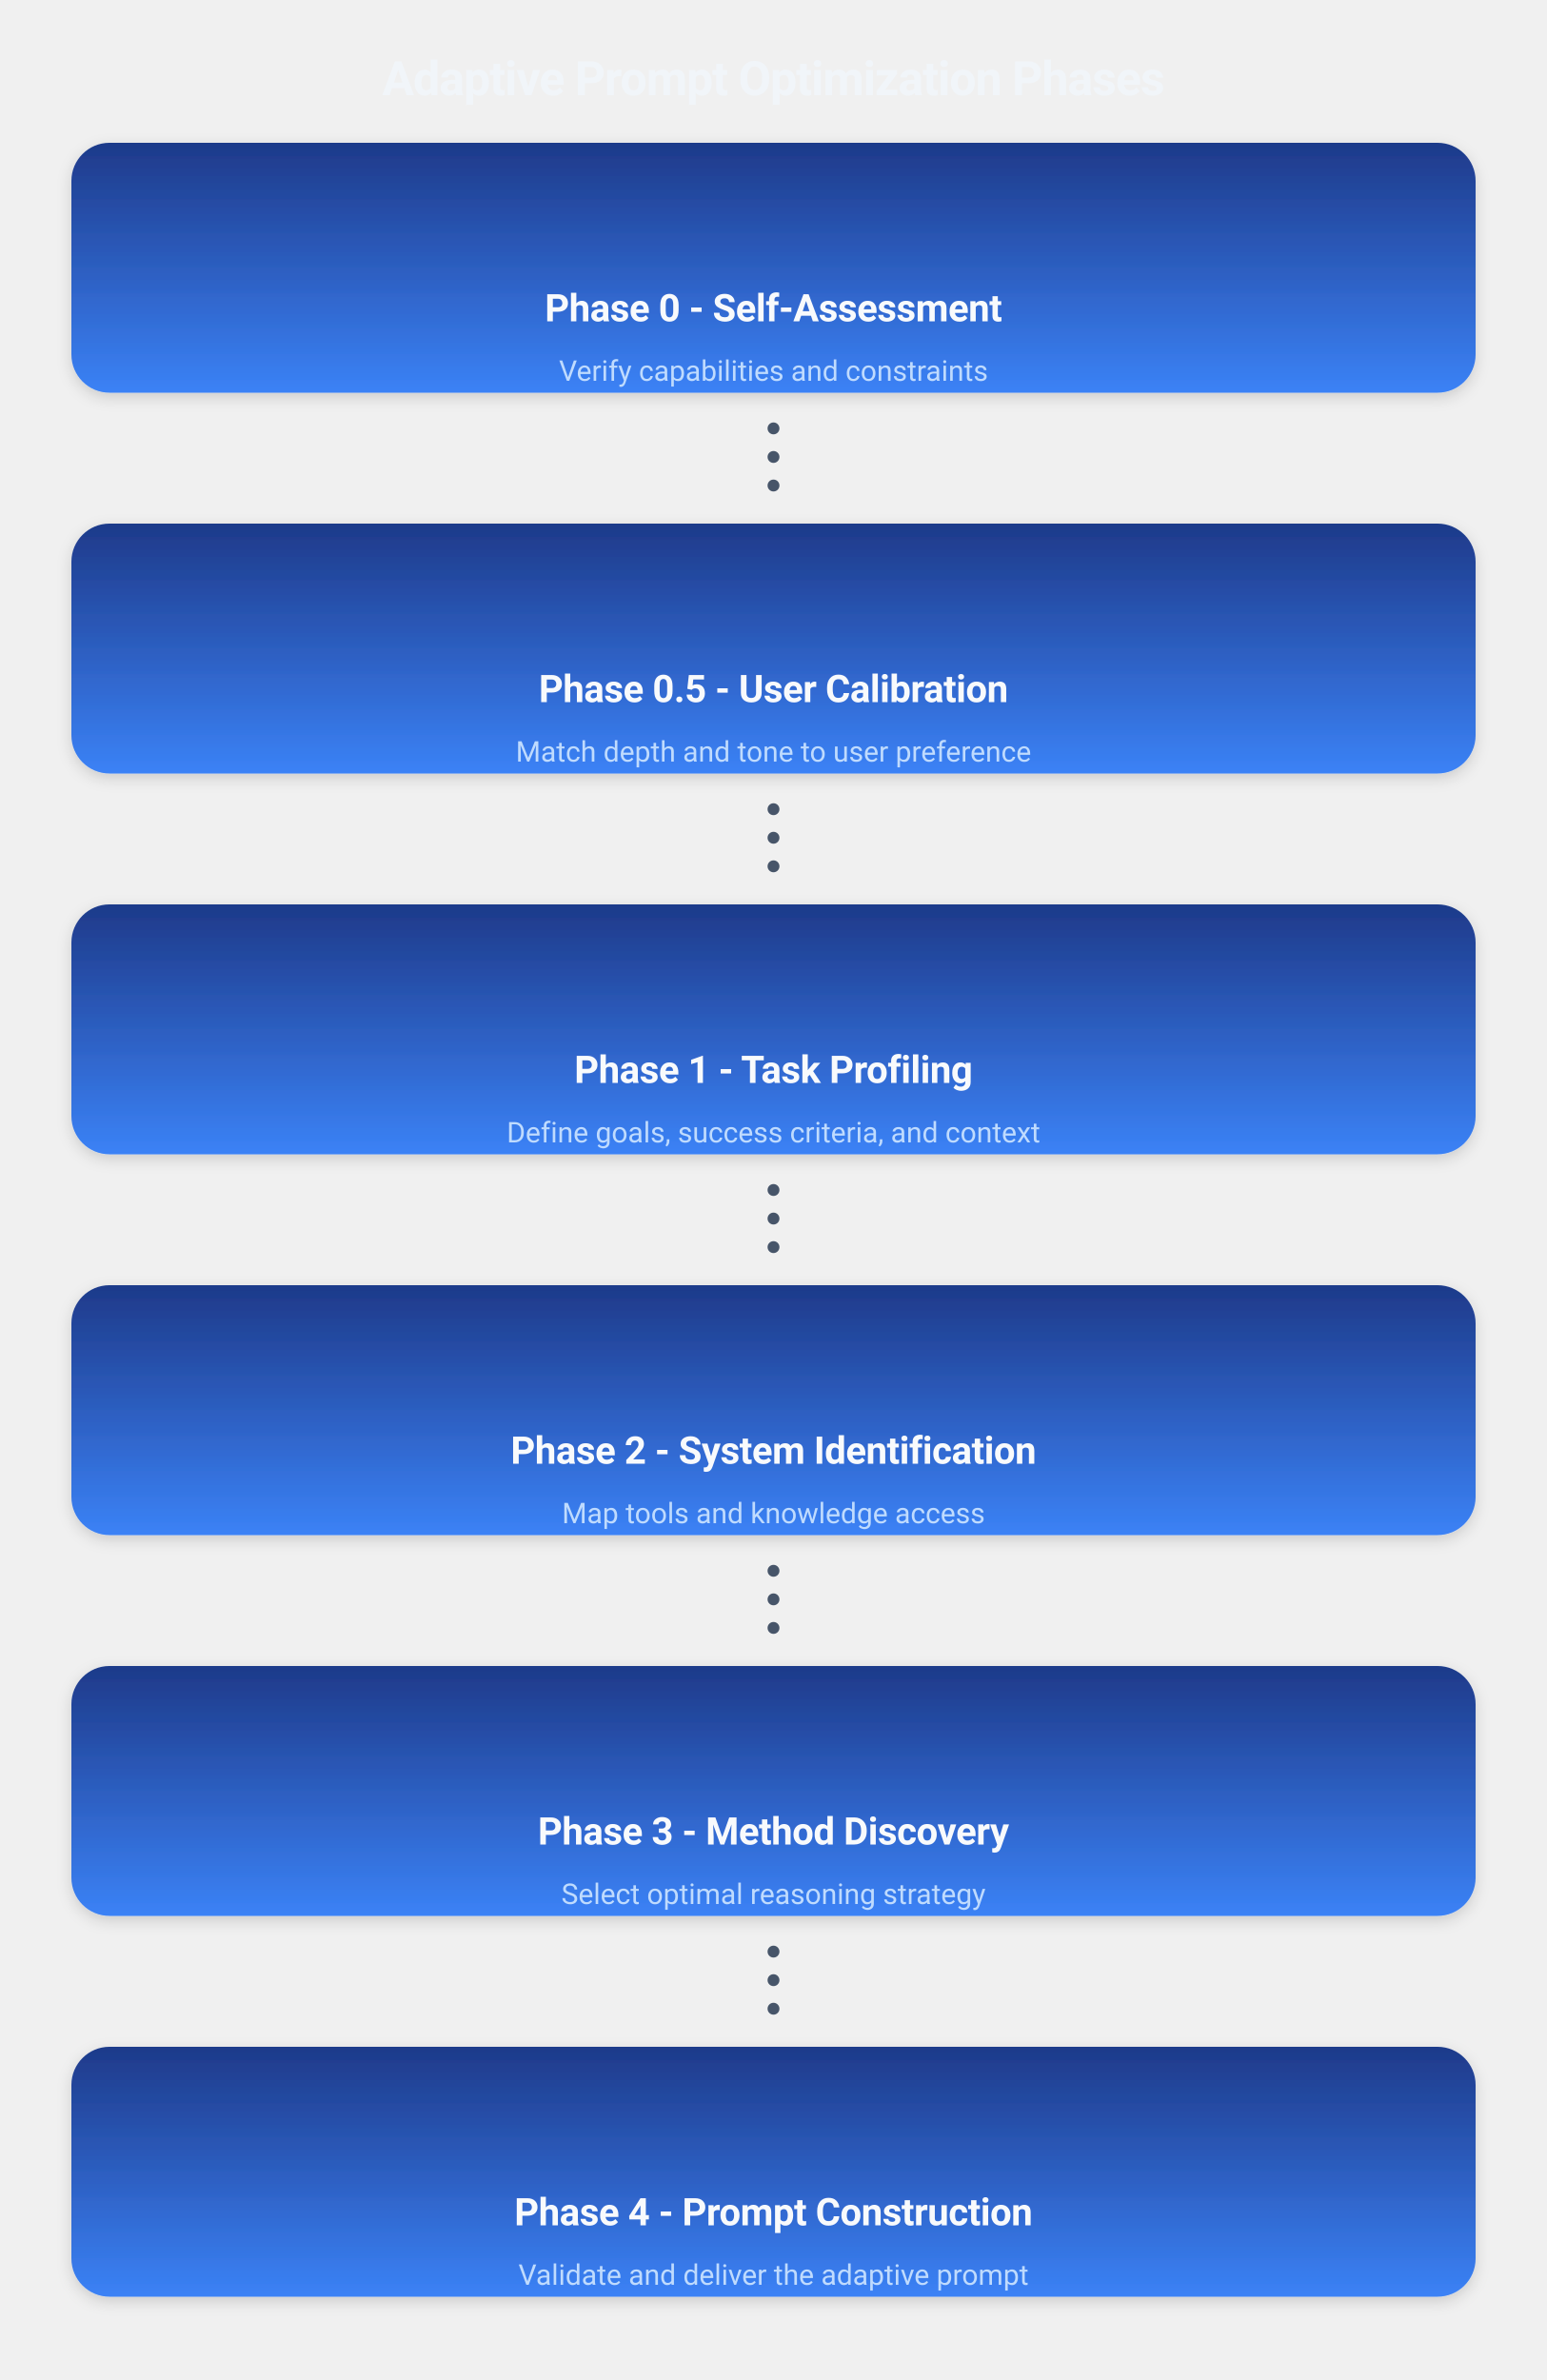
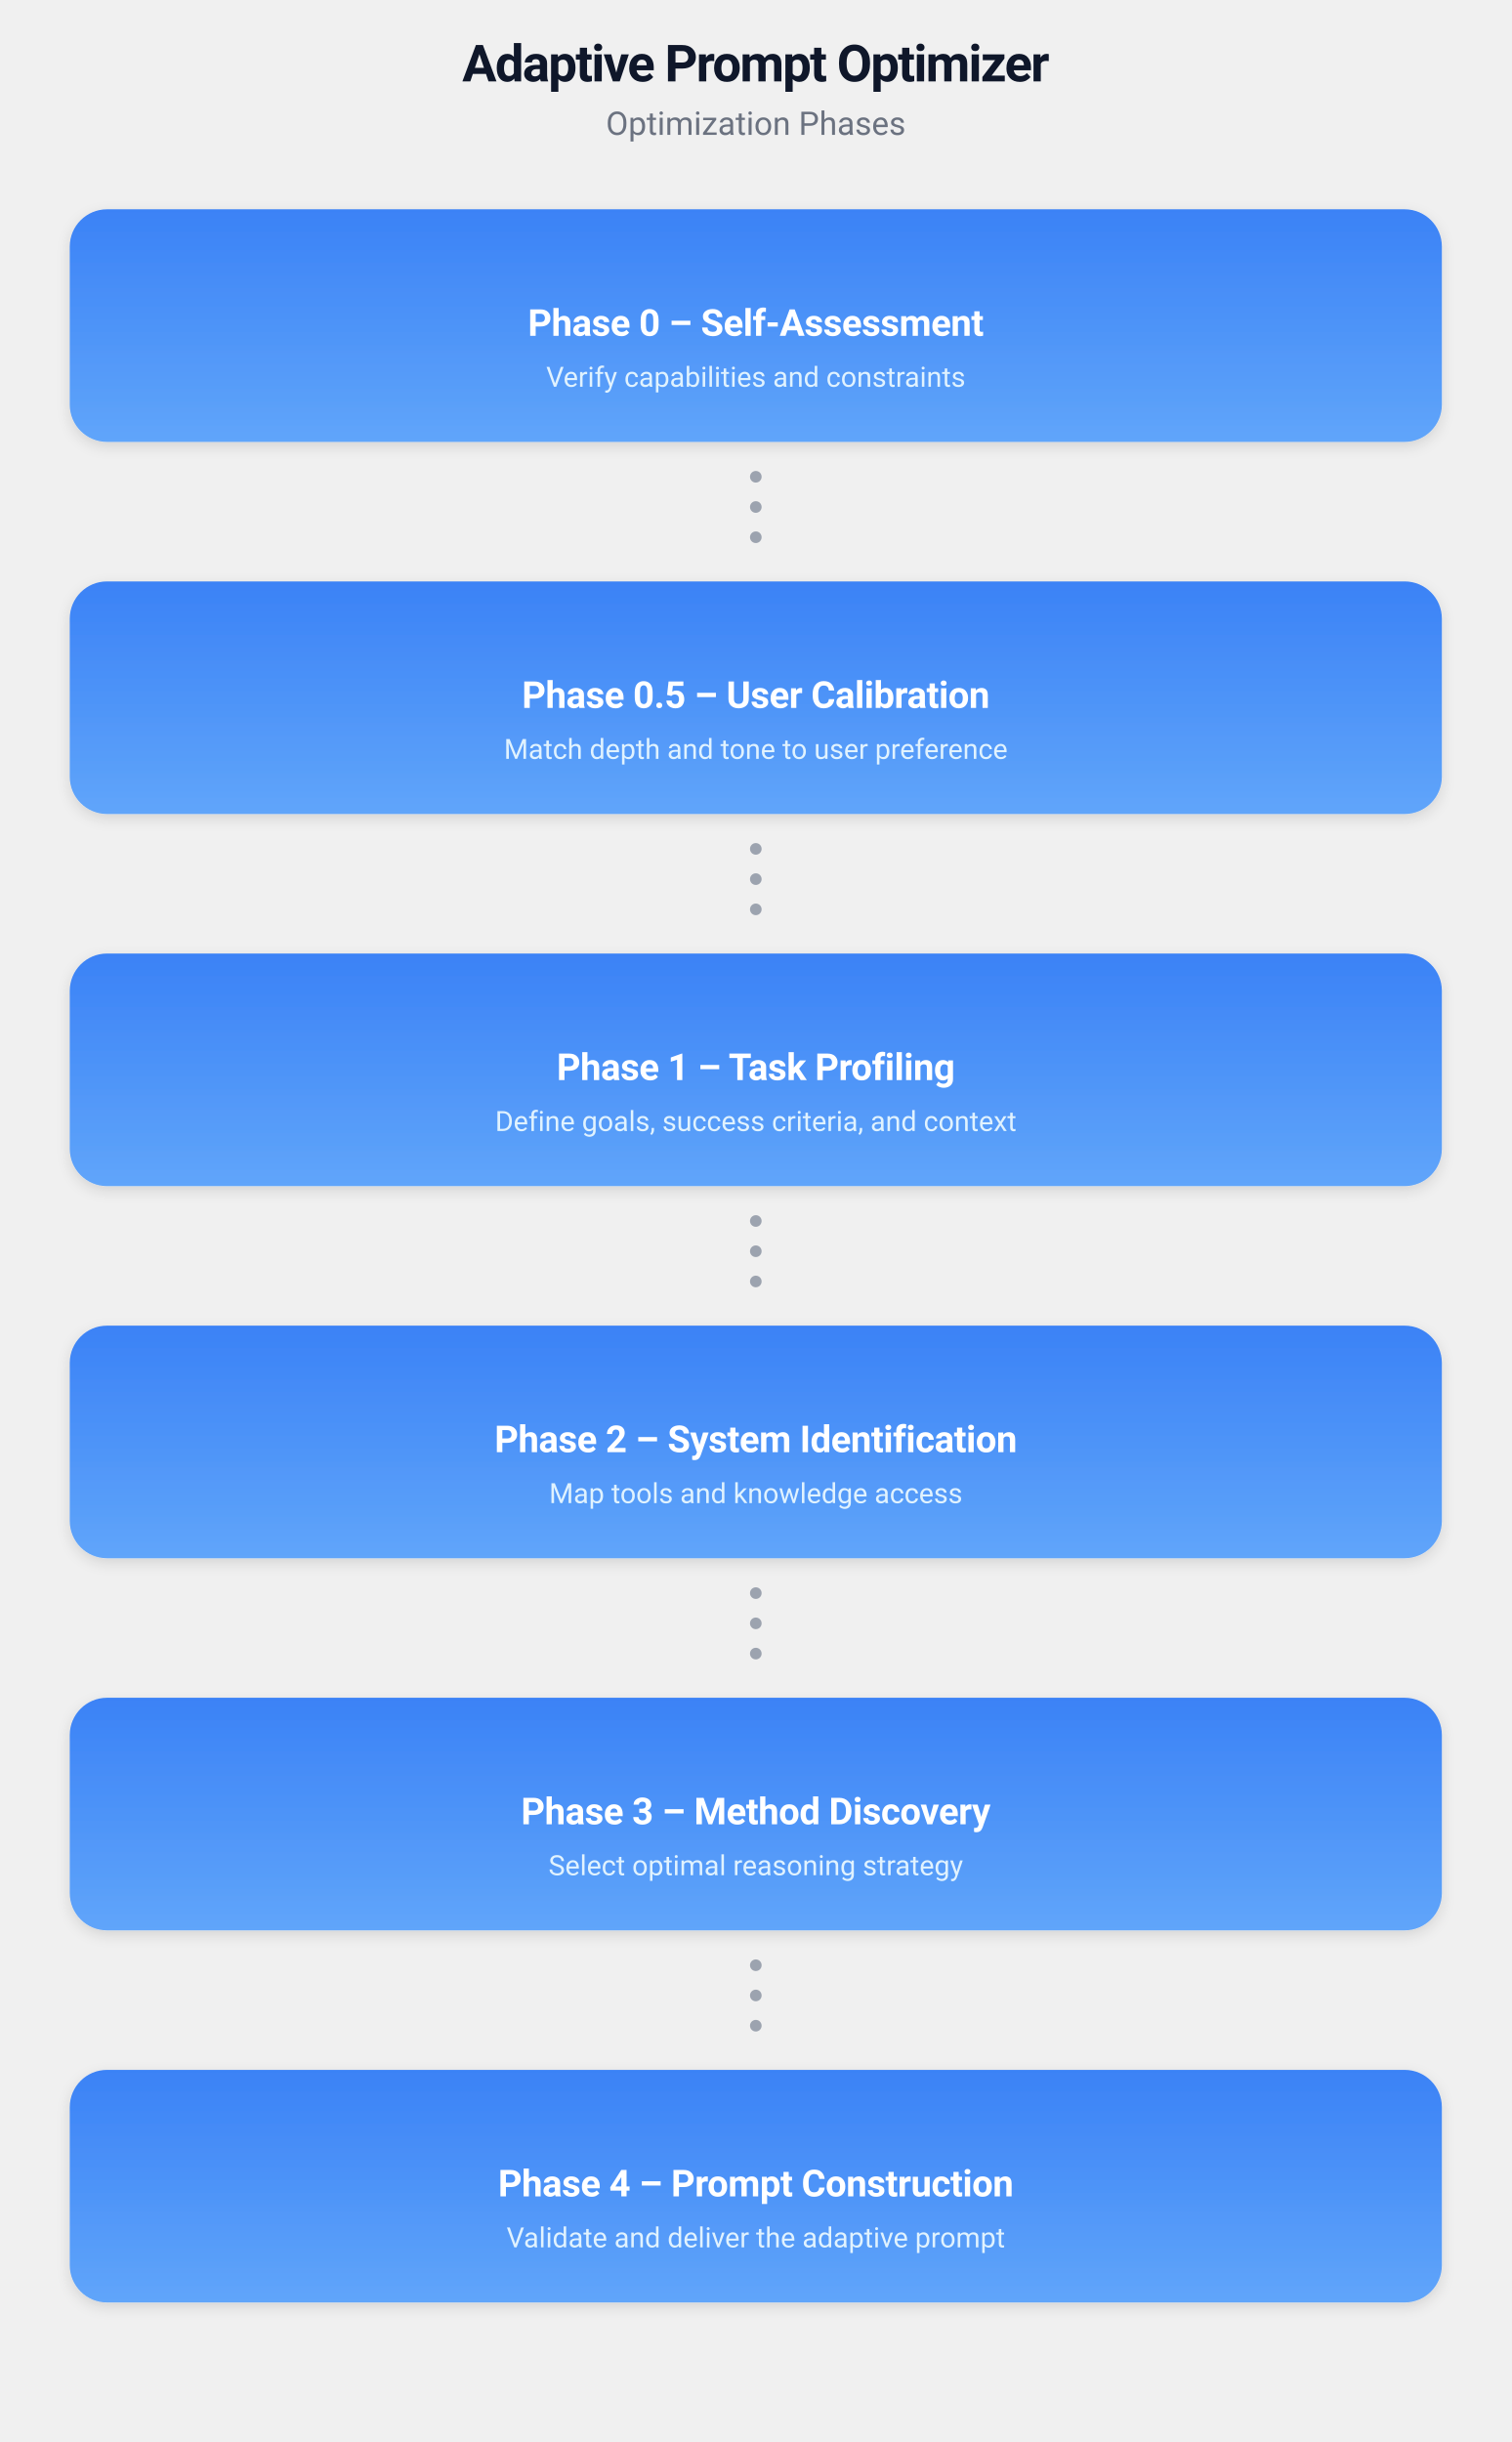
- <svg xmlns="http://www.w3.org/2000/svg" width="650" height="1000" viewBox="0 0 650 1000" preserveAspectRatio="xMidYMid meet">
+ <svg xmlns="http://www.w3.org/2000/svg" width="650" height="1050" viewBox="0 0 650 1050" preserveAspectRatio="xMidYMid meet">
  <defs>
-     <linearGradient id="phaseBlueDark" x1="0%" y1="0%" x2="0%" y2="100%">
-       <stop offset="0%" stop-color="#1E3A8A" />
-       <stop offset="100%" stop-color="#3B82F6" />
+     <linearGradient id="phaseBlueLight" x1="0%" y1="0%" x2="0%" y2="100%">
+       <stop offset="0%" stop-color="#3B82F6" />
+       <stop offset="100%" stop-color="#60A5FA" />
    </linearGradient>
-     <filter id="shadowDark">
-       <feDropShadow dx="0" dy="2" stdDeviation="3" flood-opacity="0.15" flood-color="#000" />
+     <filter id="shadowLight">
+       <feDropShadow dx="0" dy="2" stdDeviation="3" flood-opacity="0.12" flood-color="#000" />
    </filter>
  </defs>
-   <text x="325" y="40" text-anchor="middle" font-family="system-ui, -apple-system, BlinkMacSystemFont, 'Segoe UI', Roboto, sans-serif" font-weight="600" font-size="20" fill="#F1F5F9" letter-spacing="-0.02em">Adaptive Prompt Optimization Phases</text>
-   <g transform="translate(30, 60)">
-     <rect width="590" height="105" rx="16" fill="url(#phaseBlueDark)" filter="url(#shadowDark)" />
-     <text x="295" y="75" text-anchor="middle" font-family="system-ui, -apple-system, BlinkMacSystemFont, 'Segoe UI', Roboto, sans-serif" font-weight="600" font-size="16" fill="#F8FAFC" letter-spacing="-0.01em">Phase 0 - Self-Assessment</text>
-     <text x="295" y="100" text-anchor="middle" font-family="system-ui, -apple-system, BlinkMacSystemFont, 'Segoe UI', Roboto, sans-serif" font-weight="400" font-size="12" fill="#BFDBFE">Verify capabilities and constraints</text>
+   <text x="325" y="35" text-anchor="middle" font-family="system-ui, -apple-system, BlinkMacSystemFont, 'Segoe UI', Roboto, sans-serif" font-weight="700" font-size="22" fill="#0F172A" letter-spacing="-0.03em">Adaptive Prompt Optimizer</text>
+   <text x="325" y="58" text-anchor="middle" font-family="system-ui, -apple-system, BlinkMacSystemFont, 'Segoe UI', Roboto, sans-serif" font-weight="400" font-size="14" fill="#6B7280" letter-spacing="0">Optimization Phases</text>
+   <g transform="translate(30, 90)">
+     <rect width="590" height="100" rx="16" fill="url(#phaseBlueLight)" filter="url(#shadowLight)" />
+     <text x="295" y="50" text-anchor="middle" dominant-baseline="middle" font-family="system-ui, -apple-system, BlinkMacSystemFont, 'Segoe UI', Roboto, sans-serif" font-weight="600" font-size="16" fill="#FFFFFF" letter-spacing="-0.01em">Phase 0 – Self-Assessment</text>
+     <text x="295" y="73" text-anchor="middle" dominant-baseline="middle" font-family="system-ui, -apple-system, BlinkMacSystemFont, 'Segoe UI', Roboto, sans-serif" font-weight="400" font-size="12" fill="#E0F2FE">Verify capabilities and constraints</text>
  </g>
-   <circle cx="325" cy="180" r="2.5" fill="#475569" />
-   <circle cx="325" cy="192" r="2.5" fill="#475569" />
-   <circle cx="325" cy="204" r="2.5" fill="#475569" />
-   <g transform="translate(30, 220)">
-     <rect width="590" height="105" rx="16" fill="url(#phaseBlueDark)" filter="url(#shadowDark)" />
-     <text x="295" y="75" text-anchor="middle" font-family="system-ui, -apple-system, BlinkMacSystemFont, 'Segoe UI', Roboto, sans-serif" font-weight="600" font-size="16" fill="#F8FAFC" letter-spacing="-0.01em">Phase 0.5 - User Calibration</text>
-     <text x="295" y="100" text-anchor="middle" font-family="system-ui, -apple-system, BlinkMacSystemFont, 'Segoe UI', Roboto, sans-serif" font-weight="400" font-size="12" fill="#BFDBFE">Match depth and tone to user preference</text>
+   <circle cx="325" cy="205" r="2.5" fill="#9CA3AF" />
+   <circle cx="325" cy="218" r="2.5" fill="#9CA3AF" />
+   <circle cx="325" cy="231" r="2.5" fill="#9CA3AF" />
+   <g transform="translate(30, 250)">
+     <rect width="590" height="100" rx="16" fill="url(#phaseBlueLight)" filter="url(#shadowLight)" />
+     <text x="295" y="50" text-anchor="middle" dominant-baseline="middle" font-family="system-ui, -apple-system, BlinkMacSystemFont, 'Segoe UI', Roboto, sans-serif" font-weight="600" font-size="16" fill="#FFFFFF" letter-spacing="-0.01em">Phase 0.5 – User Calibration</text>
+     <text x="295" y="73" text-anchor="middle" dominant-baseline="middle" font-family="system-ui, -apple-system, BlinkMacSystemFont, 'Segoe UI', Roboto, sans-serif" font-weight="400" font-size="12" fill="#E0F2FE">Match depth and tone to user preference</text>
  </g>
-   <circle cx="325" cy="340" r="2.5" fill="#475569" />
-   <circle cx="325" cy="352" r="2.5" fill="#475569" />
-   <circle cx="325" cy="364" r="2.5" fill="#475569" />
-   <g transform="translate(30, 380)">
-     <rect width="590" height="105" rx="16" fill="url(#phaseBlueDark)" filter="url(#shadowDark)" />
-     <text x="295" y="75" text-anchor="middle" font-family="system-ui, -apple-system, BlinkMacSystemFont, 'Segoe UI', Roboto, sans-serif" font-weight="600" font-size="16" fill="#F8FAFC" letter-spacing="-0.01em">Phase 1 - Task Profiling</text>
-     <text x="295" y="100" text-anchor="middle" font-family="system-ui, -apple-system, BlinkMacSystemFont, 'Segoe UI', Roboto, sans-serif" font-weight="400" font-size="12" fill="#BFDBFE">Define goals, success criteria, and context</text>
+   <circle cx="325" cy="365" r="2.5" fill="#9CA3AF" />
+   <circle cx="325" cy="378" r="2.5" fill="#9CA3AF" />
+   <circle cx="325" cy="391" r="2.5" fill="#9CA3AF" />
+   <g transform="translate(30, 410)">
+     <rect width="590" height="100" rx="16" fill="url(#phaseBlueLight)" filter="url(#shadowLight)" />
+     <text x="295" y="50" text-anchor="middle" dominant-baseline="middle" font-family="system-ui, -apple-system, BlinkMacSystemFont, 'Segoe UI', Roboto, sans-serif" font-weight="600" font-size="16" fill="#FFFFFF" letter-spacing="-0.01em">Phase 1 – Task Profiling</text>
+     <text x="295" y="73" text-anchor="middle" dominant-baseline="middle" font-family="system-ui, -apple-system, BlinkMacSystemFont, 'Segoe UI', Roboto, sans-serif" font-weight="400" font-size="12" fill="#E0F2FE">Define goals, success criteria, and context</text>
  </g>
-   <circle cx="325" cy="500" r="2.5" fill="#475569" />
-   <circle cx="325" cy="512" r="2.5" fill="#475569" />
-   <circle cx="325" cy="524" r="2.5" fill="#475569" />
-   <g transform="translate(30, 540)">
-     <rect width="590" height="105" rx="16" fill="url(#phaseBlueDark)" filter="url(#shadowDark)" />
-     <text x="295" y="75" text-anchor="middle" font-family="system-ui, -apple-system, BlinkMacSystemFont, 'Segoe UI', Roboto, sans-serif" font-weight="600" font-size="16" fill="#F8FAFC" letter-spacing="-0.01em">Phase 2 - System Identification</text>
-     <text x="295" y="100" text-anchor="middle" font-family="system-ui, -apple-system, BlinkMacSystemFont, 'Segoe UI', Roboto, sans-serif" font-weight="400" font-size="12" fill="#BFDBFE">Map tools and knowledge access</text>
+   <circle cx="325" cy="525" r="2.5" fill="#9CA3AF" />
+   <circle cx="325" cy="538" r="2.5" fill="#9CA3AF" />
+   <circle cx="325" cy="551" r="2.5" fill="#9CA3AF" />
+   <g transform="translate(30, 570)">
+     <rect width="590" height="100" rx="16" fill="url(#phaseBlueLight)" filter="url(#shadowLight)" />
+     <text x="295" y="50" text-anchor="middle" dominant-baseline="middle" font-family="system-ui, -apple-system, BlinkMacSystemFont, 'Segoe UI', Roboto, sans-serif" font-weight="600" font-size="16" fill="#FFFFFF" letter-spacing="-0.01em">Phase 2 – System Identification</text>
+     <text x="295" y="73" text-anchor="middle" dominant-baseline="middle" font-family="system-ui, -apple-system, BlinkMacSystemFont, 'Segoe UI', Roboto, sans-serif" font-weight="400" font-size="12" fill="#E0F2FE">Map tools and knowledge access</text>
  </g>
-   <circle cx="325" cy="660" r="2.5" fill="#475569" />
-   <circle cx="325" cy="672" r="2.5" fill="#475569" />
-   <circle cx="325" cy="684" r="2.5" fill="#475569" />
-   <g transform="translate(30, 700)">
-     <rect width="590" height="105" rx="16" fill="url(#phaseBlueDark)" filter="url(#shadowDark)" />
-     <text x="295" y="75" text-anchor="middle" font-family="system-ui, -apple-system, BlinkMacSystemFont, 'Segoe UI', Roboto, sans-serif" font-weight="600" font-size="16" fill="#F8FAFC" letter-spacing="-0.01em">Phase 3 - Method Discovery</text>
-     <text x="295" y="100" text-anchor="middle" font-family="system-ui, -apple-system, BlinkMacSystemFont, 'Segoe UI', Roboto, sans-serif" font-weight="400" font-size="12" fill="#BFDBFE">Select optimal reasoning strategy</text>
+   <circle cx="325" cy="685" r="2.5" fill="#9CA3AF" />
+   <circle cx="325" cy="698" r="2.5" fill="#9CA3AF" />
+   <circle cx="325" cy="711" r="2.5" fill="#9CA3AF" />
+   <g transform="translate(30, 730)">
+     <rect width="590" height="100" rx="16" fill="url(#phaseBlueLight)" filter="url(#shadowLight)" />
+     <text x="295" y="50" text-anchor="middle" dominant-baseline="middle" font-family="system-ui, -apple-system, BlinkMacSystemFont, 'Segoe UI', Roboto, sans-serif" font-weight="600" font-size="16" fill="#FFFFFF" letter-spacing="-0.01em">Phase 3 – Method Discovery</text>
+     <text x="295" y="73" text-anchor="middle" dominant-baseline="middle" font-family="system-ui, -apple-system, BlinkMacSystemFont, 'Segoe UI', Roboto, sans-serif" font-weight="400" font-size="12" fill="#E0F2FE">Select optimal reasoning strategy</text>
  </g>
-   <circle cx="325" cy="820" r="2.5" fill="#475569" />
-   <circle cx="325" cy="832" r="2.5" fill="#475569" />
-   <circle cx="325" cy="844" r="2.5" fill="#475569" />
-   <g transform="translate(30, 860)">
-     <rect width="590" height="105" rx="16" fill="url(#phaseBlueDark)" filter="url(#shadowDark)" />
-     <text x="295" y="75" text-anchor="middle" font-family="system-ui, -apple-system, BlinkMacSystemFont, 'Segoe UI', Roboto, sans-serif" font-weight="600" font-size="16" fill="#F8FAFC" letter-spacing="-0.01em">Phase 4 - Prompt Construction</text>
-     <text x="295" y="100" text-anchor="middle" font-family="system-ui, -apple-system, BlinkMacSystemFont, 'Segoe UI', Roboto, sans-serif" font-weight="400" font-size="12" fill="#BFDBFE">Validate and deliver the adaptive prompt</text>
+   <circle cx="325" cy="845" r="2.5" fill="#9CA3AF" />
+   <circle cx="325" cy="858" r="2.5" fill="#9CA3AF" />
+   <circle cx="325" cy="871" r="2.5" fill="#9CA3AF" />
+   <g transform="translate(30, 890)">
+     <rect width="590" height="100" rx="16" fill="url(#phaseBlueLight)" filter="url(#shadowLight)" />
+     <text x="295" y="50" text-anchor="middle" dominant-baseline="middle" font-family="system-ui, -apple-system, BlinkMacSystemFont, 'Segoe UI', Roboto, sans-serif" font-weight="600" font-size="16" fill="#FFFFFF" letter-spacing="-0.01em">Phase 4 – Prompt Construction</text>
+     <text x="295" y="73" text-anchor="middle" dominant-baseline="middle" font-family="system-ui, -apple-system, BlinkMacSystemFont, 'Segoe UI', Roboto, sans-serif" font-weight="400" font-size="12" fill="#E0F2FE">Validate and deliver the adaptive prompt</text>
  </g>
</svg>
